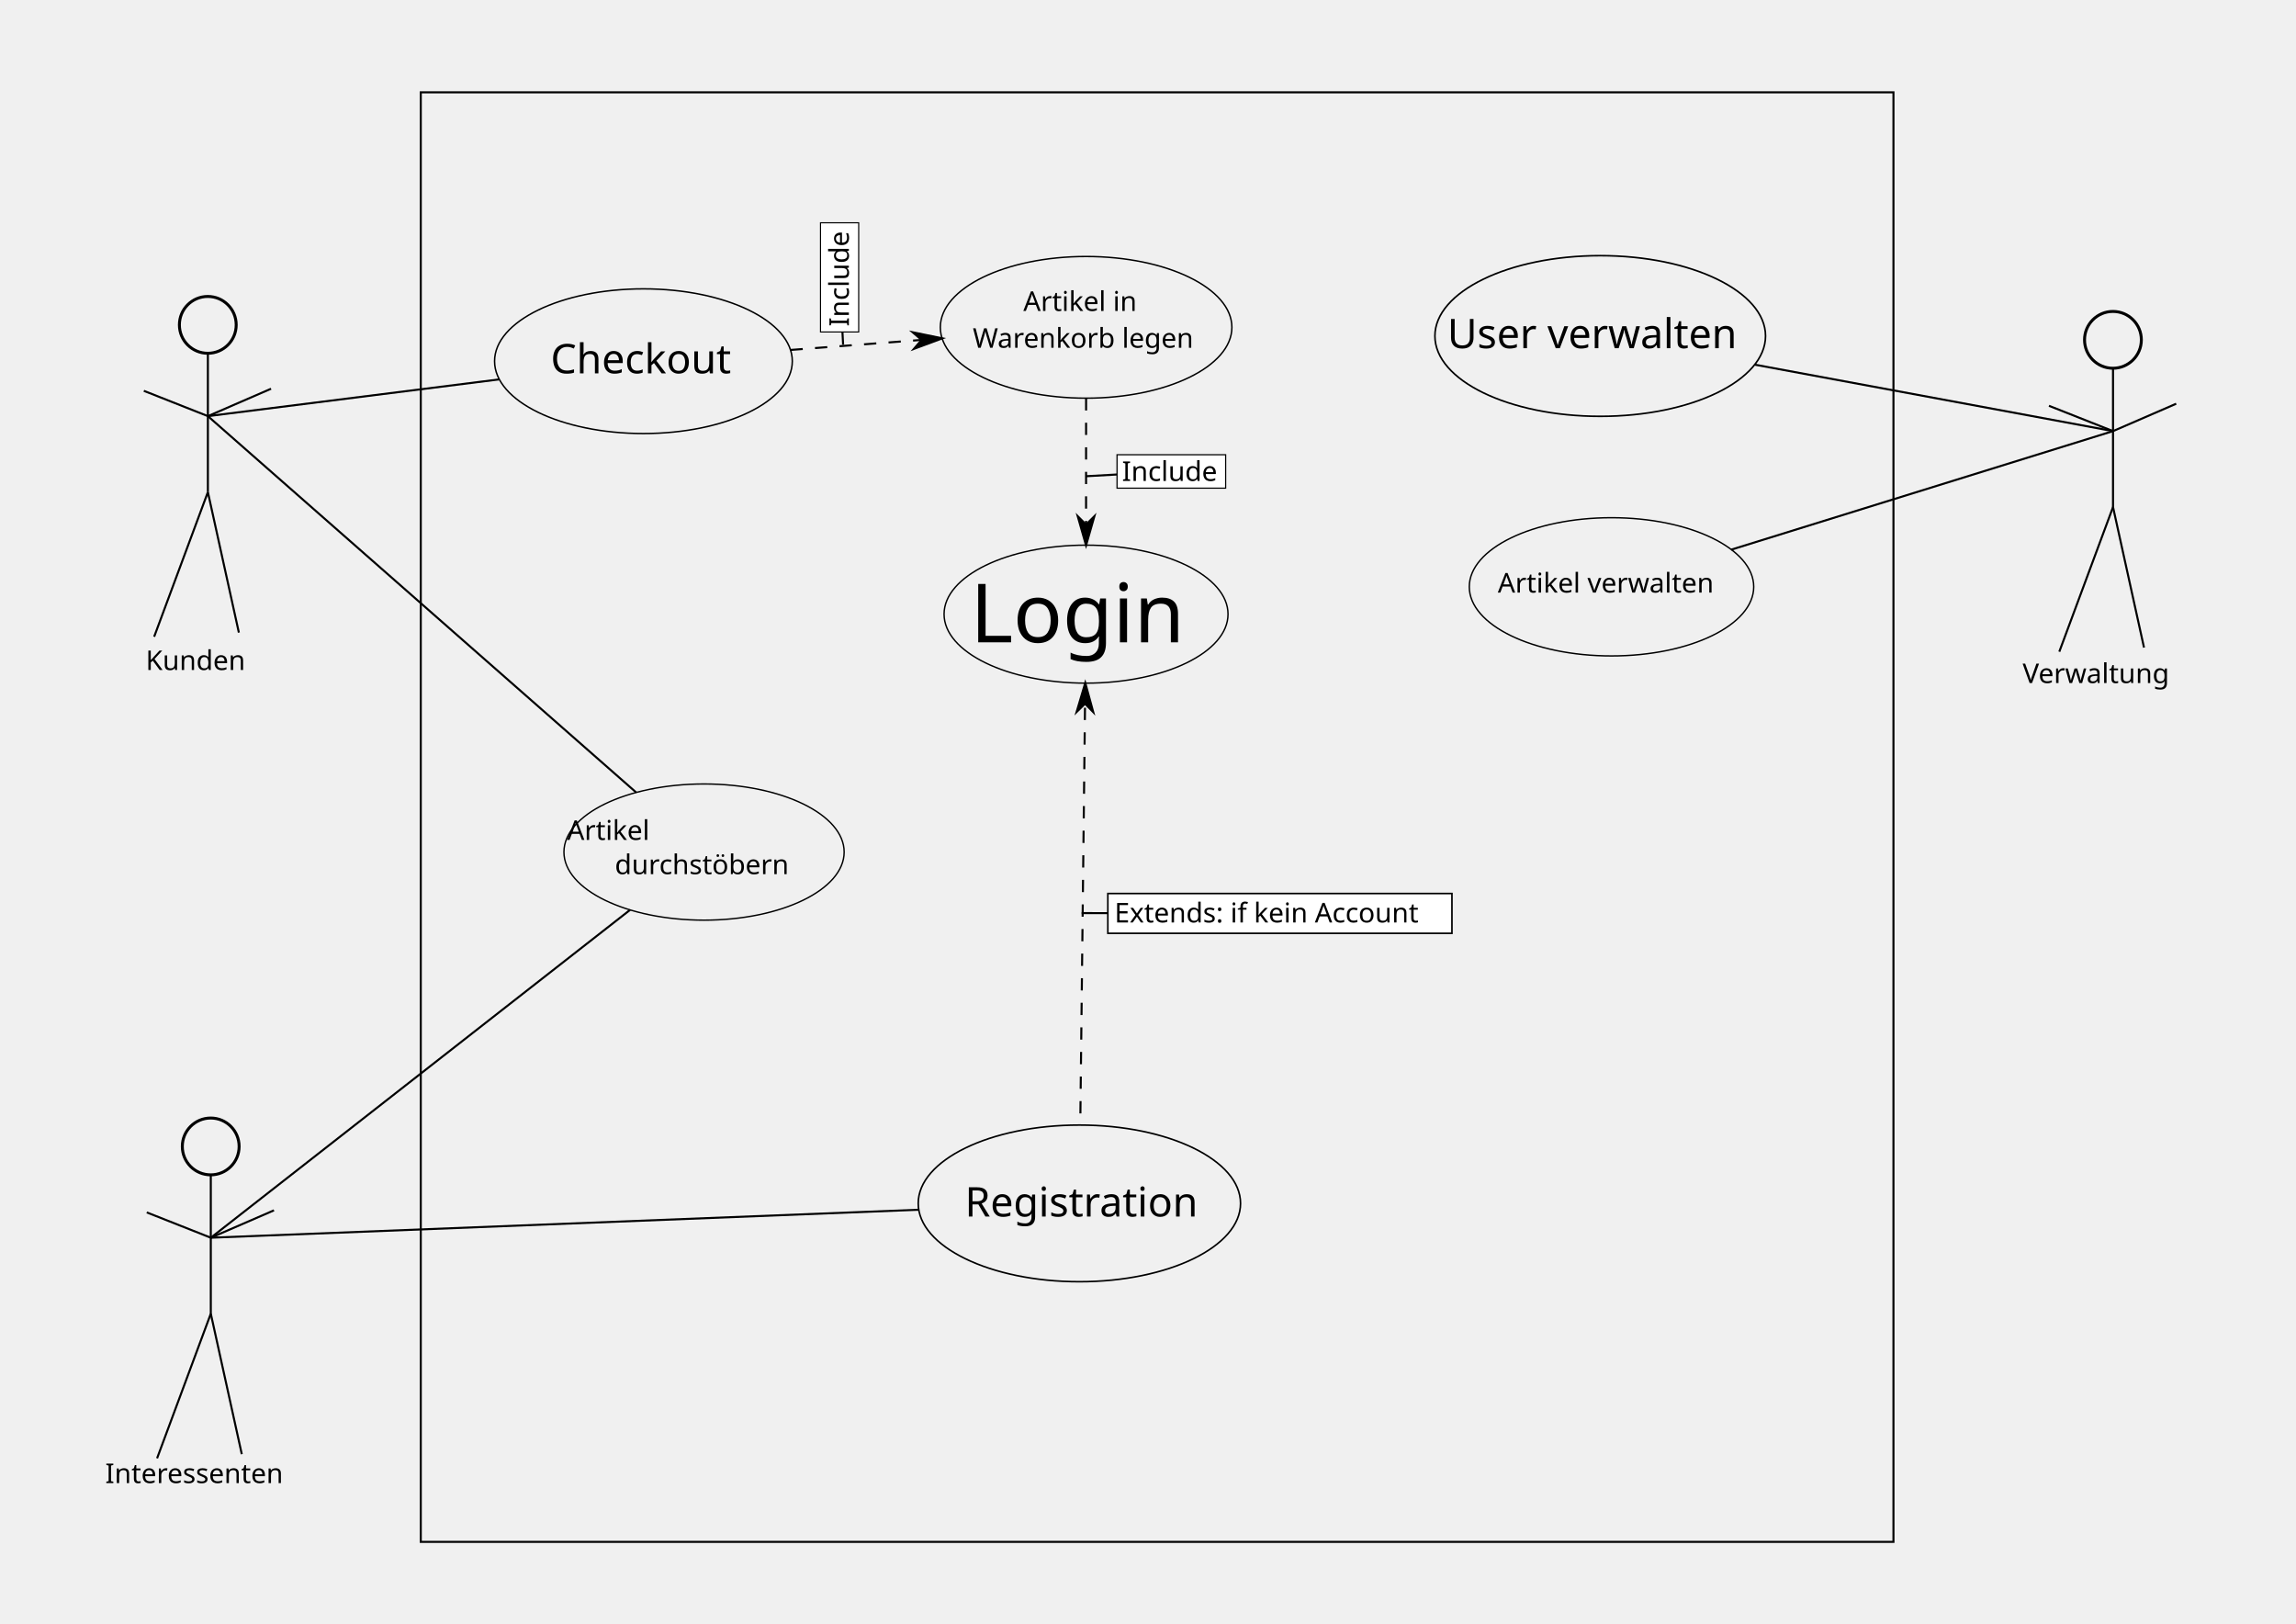
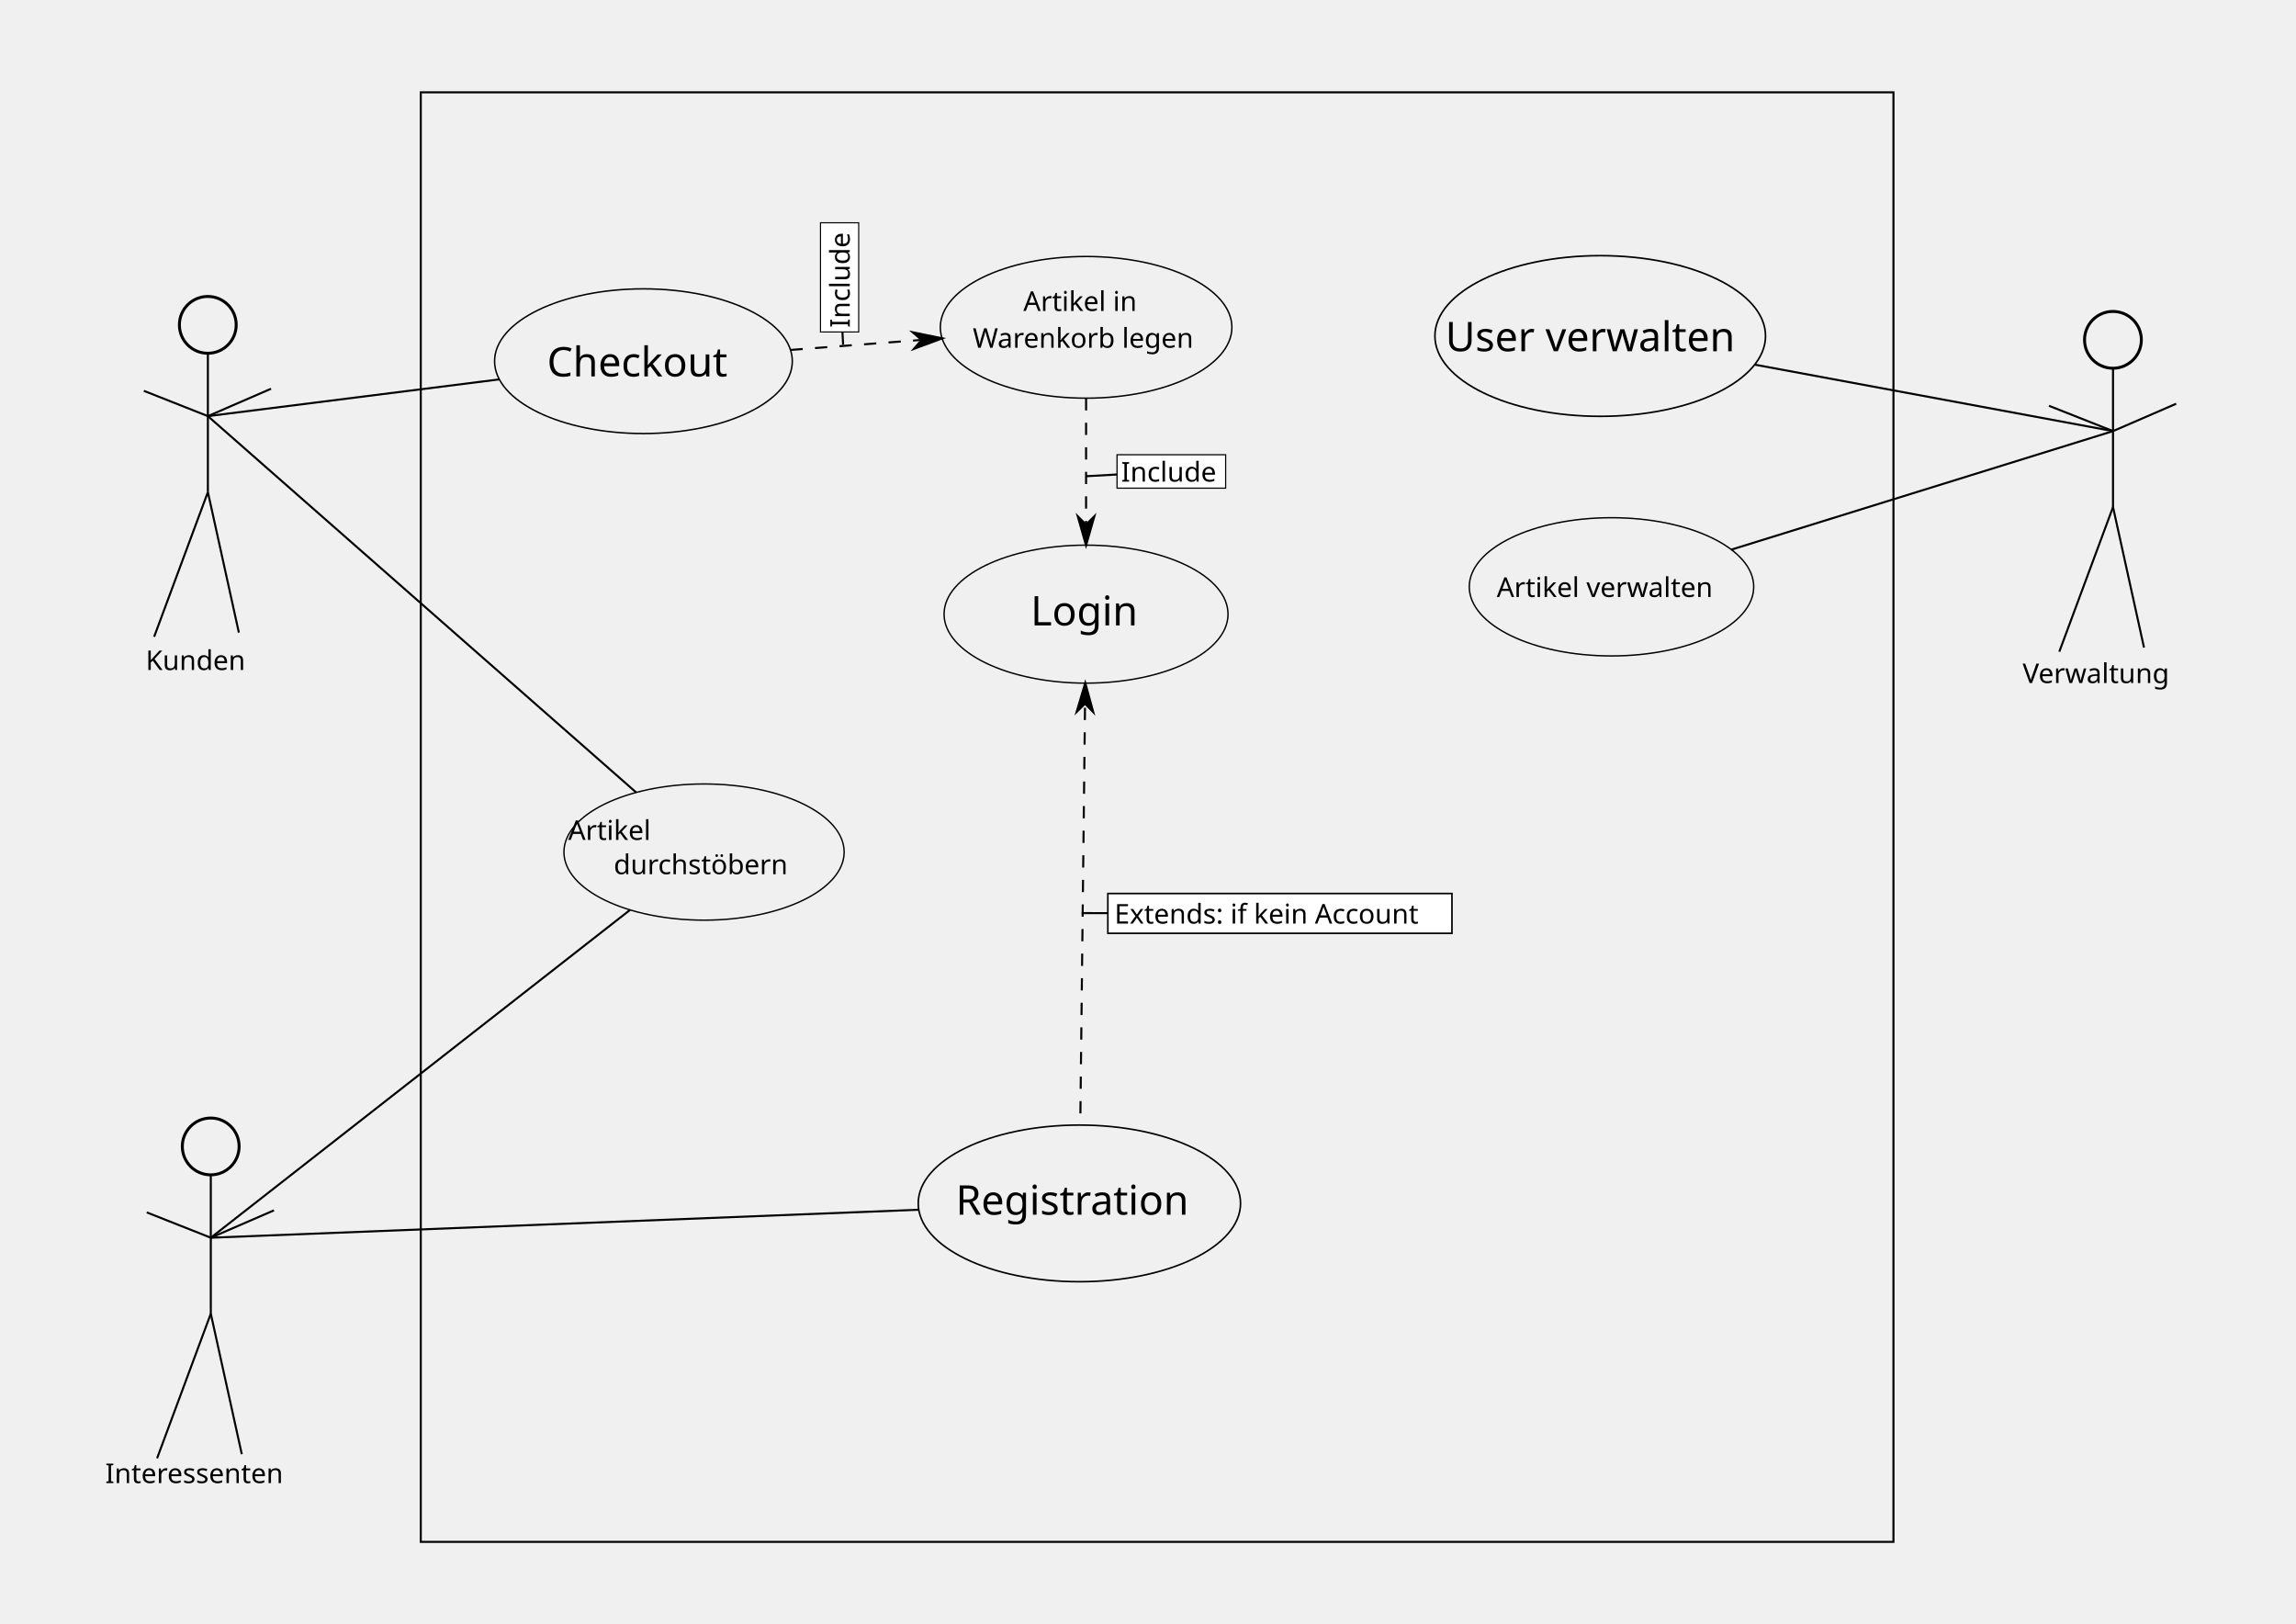
<svg xmlns="http://www.w3.org/2000/svg" width="297mm" height="210mm" viewBox="0 0 297 210" version="1.1" id="svg8">
  <defs id="defs2">
    <marker style="overflow:visible;" id="marker1429" refX="0.0" refY="0.0" orient="auto">
      <path transform="scale(0.8) rotate(180) translate(12.5,0)" style="fill-rule:evenodd;stroke:#000000;stroke-width:1pt;stroke-opacity:1;fill:#000000;fill-opacity:1" d="M 0.0,0.0 L 5.0,-5.0 L -12.5,0.0 L 5.0,5.0 L 0.0,0.0 z " id="path1427" />
    </marker>
    <marker orient="auto" refY="0.0" refX="0.0" id="Arrow1Lstart" style="overflow:visible">
      <path id="path1101" d="M 0.0,0.0 L 5.0,-5.0 L -12.5,0.0 L 5.0,5.0 L 0.0,0.0 z " style="fill-rule:evenodd;stroke:#000000;stroke-width:1pt;stroke-opacity:1;fill:#000000;fill-opacity:1" transform="scale(0.8) translate(12.5,0)" />
    </marker>
    <marker orient="auto" refY="0.0" refX="0.0" id="Arrow1Lend" style="overflow:visible;">
      <path id="path1104" d="M 0.0,0.0 L 5.0,-5.0 L -12.5,0.0 L 5.0,5.0 L 0.0,0.0 z " style="fill-rule:evenodd;stroke:#000000;stroke-width:1pt;stroke-opacity:1;fill:#000000;fill-opacity:1" transform="scale(0.8) rotate(180) translate(12.5,0)" />
    </marker>
  </defs>
  <g id="layer1" transform="translate(0,-87)">
    <rect style="fill:#ff0000;fill-opacity:0;stroke:#000000;stroke-width:0.265;stroke-miterlimit:4;stroke-dasharray:none;stroke-opacity:1" id="rect817" width="190.5" height="187.476" x="54.429" y="98.94" />
  </g>
  <g id="layer2">
    <g id="g1183">
      <path id="path838-7" d="M 26.89,63.642 C 19.941,82.351 19.941,82.351 19.941,82.351 Z" style="fill:none;fill-rule:evenodd;stroke:#000000;stroke-width:0.265px;stroke-linecap:butt;stroke-linejoin:miter;stroke-opacity:1" />
      <path id="path840-5" d="M 26.89,63.642 30.899,81.817 Z" style="fill:none;fill-rule:evenodd;stroke:#000000;stroke-width:0.265px;stroke-linecap:butt;stroke-linejoin:miter;stroke-opacity:1" />
      <path id="path842-3" d="M 26.89,63.642 V 45.735 Z" style="fill:none;fill-rule:evenodd;stroke:#000000;stroke-width:0.265px;stroke-linecap:butt;stroke-linejoin:miter;stroke-opacity:1" />
      <circle r="3.674" cy="42.016" cx="26.88" id="path852-5" style="fill:#ff0000;fill-opacity:0;stroke:#000000;stroke-width:0.382;stroke-miterlimit:4;stroke-dasharray:none;stroke-opacity:1" />
      <path id="path858-6" d="M 26.89,53.82 18.605,50.546 Z" style="fill:none;fill-rule:evenodd;stroke:#000000;stroke-width:0.265px;stroke-linecap:butt;stroke-linejoin:miter;stroke-opacity:1" />
      <path id="path858-3-2" d="m 35.064,50.277 -8.174,3.544 z" style="fill:none;fill-rule:evenodd;stroke:#000000;stroke-width:0.265px;stroke-linecap:butt;stroke-linejoin:miter;stroke-opacity:1" />
    </g>
    <g transform="translate(0.3779767,106.2585)" id="g1183-8">
      <path id="path838-7-4" d="M 26.89,63.642 C 19.941,82.351 19.941,82.351 19.941,82.351 Z" style="fill:none;fill-rule:evenodd;stroke:#000000;stroke-width:0.265px;stroke-linecap:butt;stroke-linejoin:miter;stroke-opacity:1" />
      <path id="path840-5-5" d="M 26.89,63.642 30.899,81.817 Z" style="fill:none;fill-rule:evenodd;stroke:#000000;stroke-width:0.265px;stroke-linecap:butt;stroke-linejoin:miter;stroke-opacity:1" />
      <path id="path842-3-0" d="M 26.89,63.642 V 45.735 Z" style="fill:none;fill-rule:evenodd;stroke:#000000;stroke-width:0.265px;stroke-linecap:butt;stroke-linejoin:miter;stroke-opacity:1" />
      <circle r="3.674" cy="42.016" cx="26.88" id="path852-5-3" style="fill:#ff0000;fill-opacity:0;stroke:#000000;stroke-width:0.382;stroke-miterlimit:4;stroke-dasharray:none;stroke-opacity:1" />
      <path id="path858-6-6" d="M 26.89,53.82 18.605,50.546 Z" style="fill:none;fill-rule:evenodd;stroke:#000000;stroke-width:0.265px;stroke-linecap:butt;stroke-linejoin:miter;stroke-opacity:1" />
      <path id="path858-3-2-1" d="m 35.064,50.277 -8.174,3.544 z" style="fill:none;fill-rule:evenodd;stroke:#000000;stroke-width:0.265px;stroke-linecap:butt;stroke-linejoin:miter;stroke-opacity:1" />
    </g>
    <g transform="translate(246.4405,1.937125)" id="g1183-0">
      <path id="path838-7-6" d="M 26.89,63.642 C 19.941,82.351 19.941,82.351 19.941,82.351 Z" style="fill:none;fill-rule:evenodd;stroke:#000000;stroke-width:0.265px;stroke-linecap:butt;stroke-linejoin:miter;stroke-opacity:1" />
      <path id="path840-5-3" d="M 26.89,63.642 30.899,81.817 Z" style="fill:none;fill-rule:evenodd;stroke:#000000;stroke-width:0.265px;stroke-linecap:butt;stroke-linejoin:miter;stroke-opacity:1" />
      <path id="path842-3-2" d="M 26.89,63.642 V 45.735 Z" style="fill:none;fill-rule:evenodd;stroke:#000000;stroke-width:0.265px;stroke-linecap:butt;stroke-linejoin:miter;stroke-opacity:1" />
      <circle r="3.674" cy="42.016" cx="26.88" id="path852-5-0" style="fill:#ff0000;fill-opacity:0;stroke:#000000;stroke-width:0.382;stroke-miterlimit:4;stroke-dasharray:none;stroke-opacity:1" />
      <path id="path858-6-61" d="M 26.89,53.82 18.605,50.546 Z" style="fill:none;fill-rule:evenodd;stroke:#000000;stroke-width:0.265px;stroke-linecap:butt;stroke-linejoin:miter;stroke-opacity:1" />
      <path id="path858-3-2-5" d="m 35.064,50.277 -8.174,3.544 z" style="fill:none;fill-rule:evenodd;stroke:#000000;stroke-width:0.265px;stroke-linecap:butt;stroke-linejoin:miter;stroke-opacity:1" />
    </g>
    <text xml:space="preserve" style="font-style:normal;font-weight:normal;font-size:10.583px;line-height:125%;font-family:sans-serif;letter-spacing:0px;word-spacing:0px;fill:#000000;fill-opacity:1;stroke:none;stroke-width:0.265px;stroke-linecap:butt;stroke-linejoin:miter;stroke-opacity:1" x="18.849" y="86.658" id="text1271">
      <tspan id="tspan1269" x="18.849" y="86.658" style="font-size:3.528px;stroke-width:0.265px">Kunden</tspan>
    </text>
    <text xml:space="preserve" style="font-style:normal;font-weight:normal;font-size:10.583px;line-height:125%;font-family:sans-serif;letter-spacing:0px;word-spacing:0px;fill:#000000;fill-opacity:1;stroke:none;stroke-width:0.265px;stroke-linecap:butt;stroke-linejoin:miter;stroke-opacity:1" x="13.614" y="191.809" id="text59">
      <tspan id="tspan57" x="13.614" y="191.809" style="font-size:3.528px;stroke-width:0.265px">Interessenten</tspan>
    </text>
    <text xml:space="preserve" style="font-style:normal;font-weight:normal;font-size:10.583px;line-height:125%;font-family:sans-serif;letter-spacing:0px;word-spacing:0px;fill:#000000;fill-opacity:1;stroke:none;stroke-width:0.265px;stroke-linecap:butt;stroke-linejoin:miter;stroke-opacity:1" x="261.638" y="88.34" id="text63">
      <tspan id="tspan61" x="261.638" y="88.34" style="font-size:3.528px;stroke-width:0.265px">Verwaltung</tspan>
    </text>
  </g>
  <g id="layer3" style="display:inline">
-     <g id="g259" transform="translate(-0.2424942,5.334873)">
-       <ellipse ry="8.807" rx="18.124" cy="104.866" cx="91.314" id="path1053-97" style="fill:#ff0000;fill-opacity:0;stroke:#000000;stroke-width:0.179;stroke-miterlimit:4;stroke-dasharray:none;stroke-opacity:1" />
-       <text id="text1238" y="103.296" x="91.312" style="font-style:normal;font-weight:normal;font-size:10.583px;line-height:125%;font-family:sans-serif;letter-spacing:0px;word-spacing:0px;fill:#000000;fill-opacity:1;stroke:none;stroke-width:0.265px;stroke-linecap:butt;stroke-linejoin:miter;stroke-opacity:1" xml:space="preserve">
-         <tspan id="tspan1244" style="font-size:3.528px;line-height:1%;text-align:center;text-anchor:middle;stroke-width:0.265px" y="103.296" x="91.312">Artikel</tspan>
-         <tspan id="tspan1248" style="font-size:4.939px;line-height:1%;text-align:center;text-anchor:middle;stroke-width:0.265px" y="116.525" x="91.312" />
+     <g id="g4626">
+       <ellipse ry="8.807" rx="18.124" cy="110.201" cx="91.071" id="path1053-97" style="fill:#ff0000;fill-opacity:0;stroke:#000000;stroke-width:0.179;stroke-miterlimit:4;stroke-dasharray:none;stroke-opacity:1" />
+       <text id="text1238" y="108.63" x="91.222" style="font-style:normal;font-weight:normal;font-size:10.583px;line-height:125%;font-family:sans-serif;letter-spacing:0px;word-spacing:0px;fill:#000000;fill-opacity:1;stroke:none;stroke-width:0.265px;stroke-linecap:butt;stroke-linejoin:miter;stroke-opacity:1" xml:space="preserve">
+         <tspan id="tspan1244" style="font-size:3.528px;line-height:1%;text-align:center;text-anchor:middle;stroke-width:0.265px" y="108.63" x="91.222">Artikel</tspan>
+         <tspan id="tspan1248" style="font-size:4.939px;line-height:1%;text-align:center;text-anchor:middle;stroke-width:0.265px" y="121.86" x="91.222" />
      </text>
-       <text id="text1262" y="107.728" x="79.781" style="font-style:normal;font-weight:normal;font-size:10.583px;line-height:125%;font-family:sans-serif;letter-spacing:0px;word-spacing:0px;fill:#000000;fill-opacity:1;stroke:none;stroke-width:0.265px;stroke-linecap:butt;stroke-linejoin:miter;stroke-opacity:1" xml:space="preserve">
-         <tspan style="font-size:3.528px;stroke-width:0.265px" y="107.728" x="79.781" id="tspan1260">durchstöbern</tspan>
+       <text id="text1262" y="113.063" x="79.395" style="font-style:normal;font-weight:normal;font-size:10.583px;line-height:125%;font-family:sans-serif;letter-spacing:0px;word-spacing:0px;fill:#000000;fill-opacity:1;stroke:none;stroke-width:0.265px;stroke-linecap:butt;stroke-linejoin:miter;stroke-opacity:1" xml:space="preserve">
+         <tspan style="font-size:3.528px;stroke-width:0.265px" y="113.063" x="79.395" id="tspan1260">durchstöbern</tspan>
      </text>
    </g>
-     <g id="g241" transform="translate(10.18476,-17.70208)">
-       <ellipse ry="8.939" rx="18.397" cy="93.598" cx="198.272" id="path1053-28" style="fill:#ff0000;fill-opacity:0;stroke:#000000;stroke-width:0.182;stroke-miterlimit:4;stroke-dasharray:none;stroke-opacity:1" />
-       <text id="text92" y="94.344" x="183.563" style="font-style:normal;font-weight:normal;font-size:10.583px;line-height:1.25;font-family:sans-serif;letter-spacing:0px;word-spacing:0px;fill:#000000;fill-opacity:1;stroke:none;stroke-width:0.265" xml:space="preserve">
-         <tspan style="font-size:3.528px;stroke-width:0.265" y="94.344" x="183.563" id="tspan90">Artikel verwalten</tspan>
+     <g id="g4798">
+       <ellipse ry="8.939" rx="18.397" cy="75.896" cx="208.456" id="path1053-28" style="fill:#ff0000;fill-opacity:0;stroke:#000000;stroke-width:0.182;stroke-miterlimit:4;stroke-dasharray:none;stroke-opacity:1" />
+       <text id="text92" y="77.211" x="193.615" style="font-style:normal;font-weight:normal;font-size:10.583px;line-height:1.25;font-family:sans-serif;letter-spacing:0px;word-spacing:0px;fill:#000000;fill-opacity:1;stroke:none;stroke-width:0.265" xml:space="preserve">
+         <tspan style="font-size:3.528px;stroke-width:0.265" y="77.211" x="193.615" id="tspan90">Artikel verwalten</tspan>
      </text>
    </g>
-     <g id="g246" transform="translate(-2.424942,2.424942)">
-       <ellipse ry="10.391" rx="21.384" cy="41.03" cx="209.422" id="path1053-36" style="fill:#ff0000;fill-opacity:0;stroke:#000000;stroke-width:0.211;stroke-miterlimit:4;stroke-dasharray:none;stroke-opacity:1" />
-       <text id="text88" y="42.611" x="189.639" style="font-style:normal;font-weight:normal;font-size:10.583px;line-height:1.25;font-family:sans-serif;letter-spacing:0px;word-spacing:0px;fill:#000000;fill-opacity:1;stroke:none;stroke-width:0.265" xml:space="preserve">
-         <tspan style="font-size:5.292px;stroke-width:0.265" y="42.611" x="189.639" id="tspan86">User verwalten</tspan>
+     <g id="g4806">
+       <ellipse ry="10.391" rx="21.384" cy="43.455" cx="206.997" id="path1053-36" style="fill:#ff0000;fill-opacity:0;stroke:#000000;stroke-width:0.211;stroke-miterlimit:4;stroke-dasharray:none;stroke-opacity:1" />
+       <text id="text88" y="45.428" x="186.964" style="font-style:normal;font-weight:normal;font-size:10.583px;line-height:1.25;font-family:sans-serif;letter-spacing:0px;word-spacing:0px;fill:#000000;fill-opacity:1;stroke:none;stroke-width:0.265" xml:space="preserve">
+         <tspan style="font-size:5.292px;stroke-width:0.265" y="45.428" x="186.964" id="tspan86">User verwalten</tspan>
      </text>
    </g>
-     <g id="g251" transform="translate(-14.54965,90.20785)">
-       <ellipse ry="10.13" rx="20.847" cy="65.43" cx="154.173" id="path1053-9" style="fill:#ff0000;fill-opacity:0;stroke:#000000;stroke-width:0.206;stroke-miterlimit:4;stroke-dasharray:none;stroke-opacity:1" />
-       <text id="text68" y="67.129" x="139.361" style="font-style:normal;font-weight:normal;font-size:10.583px;line-height:1.25;font-family:sans-serif;letter-spacing:0px;word-spacing:0px;fill:#000000;fill-opacity:1;stroke:none;stroke-width:0.265" xml:space="preserve">
-         <tspan style="font-size:5.292px;stroke-width:0.265" y="67.129" x="139.361" id="tspan66">Registration</tspan>
+     <g id="g4634">
+       <ellipse ry="10.13" rx="20.847" cy="155.638" cx="139.624" id="path1053-9" style="fill:#ff0000;fill-opacity:0;stroke:#000000;stroke-width:0.206;stroke-miterlimit:4;stroke-dasharray:none;stroke-opacity:1" />
+       <text id="text68" y="157.097" x="123.629" style="font-style:normal;font-weight:normal;font-size:10.583px;line-height:1.25;font-family:sans-serif;letter-spacing:0px;word-spacing:0px;fill:#000000;fill-opacity:1;stroke:none;stroke-width:0.265" xml:space="preserve">
+         <tspan style="font-size:5.292px;stroke-width:0.265" y="157.097" x="123.629" id="tspan66">Registration</tspan>
      </text>
    </g>
-     <g id="g264" transform="translate(44.13395,30.79676)">
-       <ellipse ry="8.924" rx="18.366" cy="48.633" cx="96.352" id="path1053" style="fill:#ff0000;fill-opacity:0;stroke:#000000;stroke-width:0.181;stroke-miterlimit:4;stroke-dasharray:none;stroke-opacity:1" />
-       <text id="text64" y="52.277" x="81.372" style="font-style:normal;font-weight:normal;font-size:10.583px;line-height:1.25;font-family:sans-serif;letter-spacing:0px;word-spacing:0px;fill:#000000;fill-opacity:1;stroke:none;stroke-width:0.265" xml:space="preserve">
-         <tspan style="stroke-width:0.265" y="52.277" x="81.372" id="tspan62">Login</tspan>
+     <g id="g4612">
+       <ellipse ry="8.924" rx="18.366" cy="79.43" cx="140.486" id="path1053" style="fill:#ff0000;fill-opacity:0;stroke:#000000;stroke-width:0.181;stroke-miterlimit:4;stroke-dasharray:none;stroke-opacity:1" />
+       <text id="text64" y="80.89" x="133.317" style="font-style:normal;font-weight:normal;font-size:10.583px;line-height:1.25;font-family:sans-serif;letter-spacing:0px;word-spacing:0px;fill:#000000;fill-opacity:1;stroke:none;stroke-width:0.265" xml:space="preserve">
+         <tspan style="font-size:5.292px;stroke-width:0.265" y="80.89" x="133.317" id="tspan62">Login</tspan>
      </text>
    </g>
-     <g id="g229" transform="translate(-86.57044,-96.02771)">
-       <ellipse ry="9.357" rx="19.257" cy="142.743" cx="169.803" id="path1053-2" style="fill:#ff0000;fill-opacity:0;stroke:#000000;stroke-width:0.19;stroke-miterlimit:4;stroke-dasharray:none;stroke-opacity:1" />
-       <text id="text76" y="144.314" x="157.793" style="font-style:normal;font-weight:normal;font-size:10.583px;line-height:1.25;font-family:sans-serif;letter-spacing:0px;word-spacing:0px;display:inline;fill:#000000;fill-opacity:1;stroke:none;stroke-width:0.265" xml:space="preserve">
-         <tspan style="font-size:5.292px;stroke-width:0.265" y="144.314" x="157.793" id="tspan74">Checkout</tspan>
+     <g id="g4846">
+       <ellipse ry="9.357" rx="19.257" cy="46.715" cx="83.233" id="path1053-2" style="fill:#ff0000;fill-opacity:0;stroke:#000000;stroke-width:0.19;stroke-miterlimit:4;stroke-dasharray:none;stroke-opacity:1" />
+       <text id="text76" y="48.688" x="70.757" style="font-style:normal;font-weight:normal;font-size:10.583px;line-height:1.25;font-family:sans-serif;letter-spacing:0px;word-spacing:0px;display:inline;fill:#000000;fill-opacity:1;stroke:none;stroke-width:0.265" xml:space="preserve">
+         <tspan style="font-size:5.292px;stroke-width:0.265" y="48.688" x="70.757" id="tspan74">Checkout</tspan>
      </text>
    </g>
-     <g id="g236" transform="translate(-17.70208,-124.3995)">
-       <ellipse ry="9.163" rx="18.858" cy="166.734" cx="158.196" id="path1053-5" style="fill:#ff0000;fill-opacity:0;stroke:#000000;stroke-width:0.186;stroke-miterlimit:4;stroke-dasharray:none;stroke-opacity:1" />
-       <text id="text72" y="164.621" x="150.075" style="font-style:normal;font-weight:normal;font-size:10.583px;line-height:1.25;font-family:sans-serif;letter-spacing:0px;word-spacing:0px;display:inline;fill:#000000;fill-opacity:1;stroke:none;stroke-width:0.265" xml:space="preserve">
-         <tspan id="tspan78" style="font-size:3.528px;stroke-width:0.265" y="164.621" x="150.075">Artikel in</tspan>
-       </text>
-       <text id="text84" y="169.377" x="143.532" style="font-style:normal;font-weight:normal;font-size:10.583px;line-height:1.25;font-family:sans-serif;letter-spacing:0px;word-spacing:0px;display:inline;fill:#000000;fill-opacity:1;stroke:none;stroke-width:0.265" xml:space="preserve">
-         <tspan style="font-size:3.528px;stroke-width:0.265" y="169.377" x="143.532" id="tspan82">Warenkorb legen</tspan>
-       </text>
+     <g id="g4823">
+       <g id="g4814">
+         <g id="g236" transform="translate(-17.70208,-124.3995)">
+           <ellipse ry="9.163" rx="18.858" cy="166.734" cx="158.196" id="path1053-5" style="fill:#ff0000;fill-opacity:0;stroke:#000000;stroke-width:0.186;stroke-miterlimit:4;stroke-dasharray:none;stroke-opacity:1" />
+           <text id="text72" y="164.621" x="150.075" style="font-style:normal;font-weight:normal;font-size:10.583px;line-height:1.25;font-family:sans-serif;letter-spacing:0px;word-spacing:0px;display:inline;fill:#000000;fill-opacity:1;stroke:none;stroke-width:0.265" xml:space="preserve">
+             <tspan id="tspan78" style="font-size:3.528px;stroke-width:0.265" y="164.621" x="150.075">Artikel in</tspan>
+           </text>
+           <text id="text84" y="169.377" x="143.532" style="font-style:normal;font-weight:normal;font-size:10.583px;line-height:1.25;font-family:sans-serif;letter-spacing:0px;word-spacing:0px;display:inline;fill:#000000;fill-opacity:1;stroke:none;stroke-width:0.265" xml:space="preserve">
+             <tspan style="font-size:3.528px;stroke-width:0.265" y="169.377" x="143.532" id="tspan82">Warenkorb legen</tspan>
+           </text>
+         </g>
+       </g>
    </g>
    <path style="fill:none;fill-rule:evenodd;stroke:#000000;stroke-width:0.265px;stroke-linecap:butt;stroke-linejoin:miter;stroke-opacity:1" d="M 27.268,160.079 81.503,117.681" id="path266" />
    <path style="fill:none;fill-rule:evenodd;stroke:#000000;stroke-width:0.265;stroke-linecap:butt;stroke-linejoin:miter;stroke-miterlimit:4;stroke-dasharray:1.59, 1.59;stroke-dashoffset:0;stroke-opacity:1;marker-start:url(#Arrow1Lstart)" d="m 140.385,88.354 -0.646,57.154" id="path274" />
    <path style="fill:none;fill-rule:evenodd;stroke:#000000;stroke-width:0.265px;stroke-linecap:butt;stroke-linejoin:miter;stroke-opacity:1" d="m 27.268,160.079 91.578,-3.62" id="path276" />
    <path style="fill:none;fill-rule:evenodd;stroke:#000000;stroke-width:0.265px;stroke-linecap:butt;stroke-linejoin:miter;stroke-opacity:1" d="M 82.299,102.495 26.89,53.82" id="path282" />
    <path style="fill:none;fill-rule:evenodd;stroke:#000000;stroke-width:0.265px;stroke-linecap:butt;stroke-linejoin:miter;stroke-opacity:1" d="M 64.594,49.066 26.89,53.82" id="path1091" />
    <path style="fill:none;fill-rule:evenodd;stroke:#000000;stroke-width:0.265;stroke-linecap:butt;stroke-linejoin:miter;stroke-miterlimit:4;stroke-dasharray:1.59, 1.59;stroke-dashoffset:0;stroke-opacity:1;marker-end:url(#marker1429)" d="m 102.255,45.26 19.612,-1.5" id="path1093" />
    <path style="fill:none;fill-rule:evenodd;stroke:#000000;stroke-width:0.265;stroke-linecap:butt;stroke-linejoin:miter;stroke-miterlimit:4;stroke-dasharray:1.587, 1.587;stroke-dashoffset:0;stroke-opacity:1;marker-end:url(#Arrow1Lend)" d="m 140.492,51.498 -0.005,19.008" id="path1095" />
    <path style="fill:none;fill-rule:evenodd;stroke:#000000;stroke-width:0.265px;stroke-linecap:butt;stroke-linejoin:miter;stroke-opacity:1" d="M 223.959,71.084 273.331,55.757" id="path1097" />
    <path style="fill:none;fill-rule:evenodd;stroke:#000000;stroke-width:0.265px;stroke-linecap:butt;stroke-linejoin:miter;stroke-opacity:1" d="m 226.975,47.16 46.356,8.597" id="path1099" />
-     <rect style="opacity:1;fill:#ffffff;fill-opacity:1;stroke:#000000;stroke-width:0.207;stroke-miterlimit:4;stroke-dasharray:none;stroke-dashoffset:0;stroke-opacity:1" id="rect1461" width="44.511" height="5.147" x="143.307" y="115.561" />
-     <rect style="opacity:1;fill:#ffffff;fill-opacity:1;stroke:#000000;stroke-width:0.153;stroke-miterlimit:4;stroke-dasharray:none;stroke-dashoffset:0;stroke-opacity:1" id="rect1463" width="14.05" height="4.323" x="144.495" y="58.813" />
-     <rect style="opacity:1;fill:#ffffff;fill-opacity:1;stroke:#000000;stroke-width:0.143;stroke-miterlimit:4;stroke-dasharray:none;stroke-dashoffset:0;stroke-opacity:1" id="rect1465" width="4.94" height="14.123" x="106.136" y="28.813" />
    <path style="fill:none;fill-rule:evenodd;stroke:#000000;stroke-width:0.265px;stroke-linecap:butt;stroke-linejoin:miter;stroke-opacity:1" d="m 143.307,118.1 -3.388,-0.005" id="path1467" />
    <path style="fill:none;fill-rule:evenodd;stroke:#000000;stroke-width:0.265px;stroke-linecap:butt;stroke-linejoin:miter;stroke-opacity:1" d="m 144.495,61.368 -4.019,0.225" id="path1475" />
    <path style="fill:none;fill-rule:evenodd;stroke:#000000;stroke-width:0.265px;stroke-linecap:butt;stroke-linejoin:miter;stroke-opacity:1" d="m 108.975,42.935 0.086,1.653" id="path1479" />
-     <text xml:space="preserve" style="font-style:normal;font-weight:normal;font-size:10.583px;line-height:1.25;font-family:sans-serif;letter-spacing:0px;word-spacing:0px;fill:#000000;fill-opacity:1;stroke:none;stroke-width:0.265" x="144.163" y="119.307" id="text1483">
-       <tspan id="tspan1481" x="144.163" y="119.307" style="font-size:3.528px;stroke-width:0.265">Extends: if kein Account</tspan>
-     </text>
-     <text xml:space="preserve" style="font-style:normal;font-weight:normal;font-size:10.583px;line-height:1.25;font-family:sans-serif;letter-spacing:0px;word-spacing:0px;fill:#000000;fill-opacity:1;stroke:none;stroke-width:0.265" x="145.133" y="62.2" id="text1487">
-       <tspan id="tspan1485" x="145.133" y="62.2" style="font-size:3.528px;stroke-width:0.265">Include</tspan>
-     </text>
-     <text xml:space="preserve" style="font-style:normal;font-weight:normal;font-size:10.583px;line-height:1.25;font-family:sans-serif;letter-spacing:0px;word-spacing:0px;fill:#000000;fill-opacity:1;stroke:none;stroke-width:0.265" x="-42.223" y="109.807" id="text1491" transform="rotate(-90)">
-       <tspan id="tspan1489" x="-42.223" y="109.807" style="font-size:3.528px;stroke-width:0.265">Include</tspan>
-     </text>
-   </g>
-   <g id="layer4" style="display:none">
-     <path style="fill:none;fill-rule:evenodd;stroke:#000000;stroke-width:0.265px;stroke-linecap:butt;stroke-linejoin:miter;stroke-opacity:1" d="M 26.902,58.729 74.628,101.181" id="path67" />
-     <path style="fill:none;fill-rule:evenodd;stroke:#000000;stroke-width:0.265px;stroke-linecap:butt;stroke-linejoin:miter;stroke-opacity:1" d="M 27.135,164.046 78.656,111.212" id="path69" />
+     <g id="g4838">
+       <rect y="115.561" x="143.307" height="5.147" width="44.511" id="rect1461" style="opacity:1;fill:#ffffff;fill-opacity:1;stroke:#000000;stroke-width:0.207;stroke-miterlimit:4;stroke-dasharray:none;stroke-dashoffset:0;stroke-opacity:1" />
+       <text id="text1483" y="119.45" x="144.163" style="font-style:normal;font-weight:normal;font-size:10.583px;line-height:1.25;font-family:sans-serif;letter-spacing:0px;word-spacing:0px;fill:#000000;fill-opacity:1;stroke:none;stroke-width:0.265" xml:space="preserve">
+         <tspan style="font-size:3.528px;stroke-width:0.265" y="119.45" x="144.163" id="tspan1481">Extends: if kein Account</tspan>
+       </text>
+     </g>
+     <g id="g4833">
+       <rect y="58.813" x="144.495" height="4.323" width="14.05" id="rect1463" style="opacity:1;fill:#ffffff;fill-opacity:1;stroke:#000000;stroke-width:0.153;stroke-miterlimit:4;stroke-dasharray:none;stroke-dashoffset:0;stroke-opacity:1" />
+       <text id="text1487" y="62.29" x="145.016" style="font-style:normal;font-weight:normal;font-size:10.583px;line-height:1.25;font-family:sans-serif;letter-spacing:0px;word-spacing:0px;fill:#000000;fill-opacity:1;stroke:none;stroke-width:0.265" xml:space="preserve">
+         <tspan style="font-size:3.528px;stroke-width:0.265" y="62.29" x="145.016" id="tspan1485">Include</tspan>
+       </text>
+     </g>
+     <g id="g4828">
+       <rect y="28.813" x="106.136" height="14.123" width="4.94" id="rect1465" style="opacity:1;fill:#ffffff;fill-opacity:1;stroke:#000000;stroke-width:0.143;stroke-miterlimit:4;stroke-dasharray:none;stroke-dashoffset:0;stroke-opacity:1" />
+       <text transform="rotate(-90)" id="text1491" y="109.921" x="-42.378" style="font-style:normal;font-weight:normal;font-size:10.583px;line-height:1.25;font-family:sans-serif;letter-spacing:0px;word-spacing:0px;fill:#000000;fill-opacity:1;stroke:none;stroke-width:0.265" xml:space="preserve">
+         <tspan style="font-size:3.528px;stroke-width:0.265" y="109.921" x="-42.378" id="tspan1489">Include</tspan>
+       </text>
+     </g>
  </g>
</svg>
